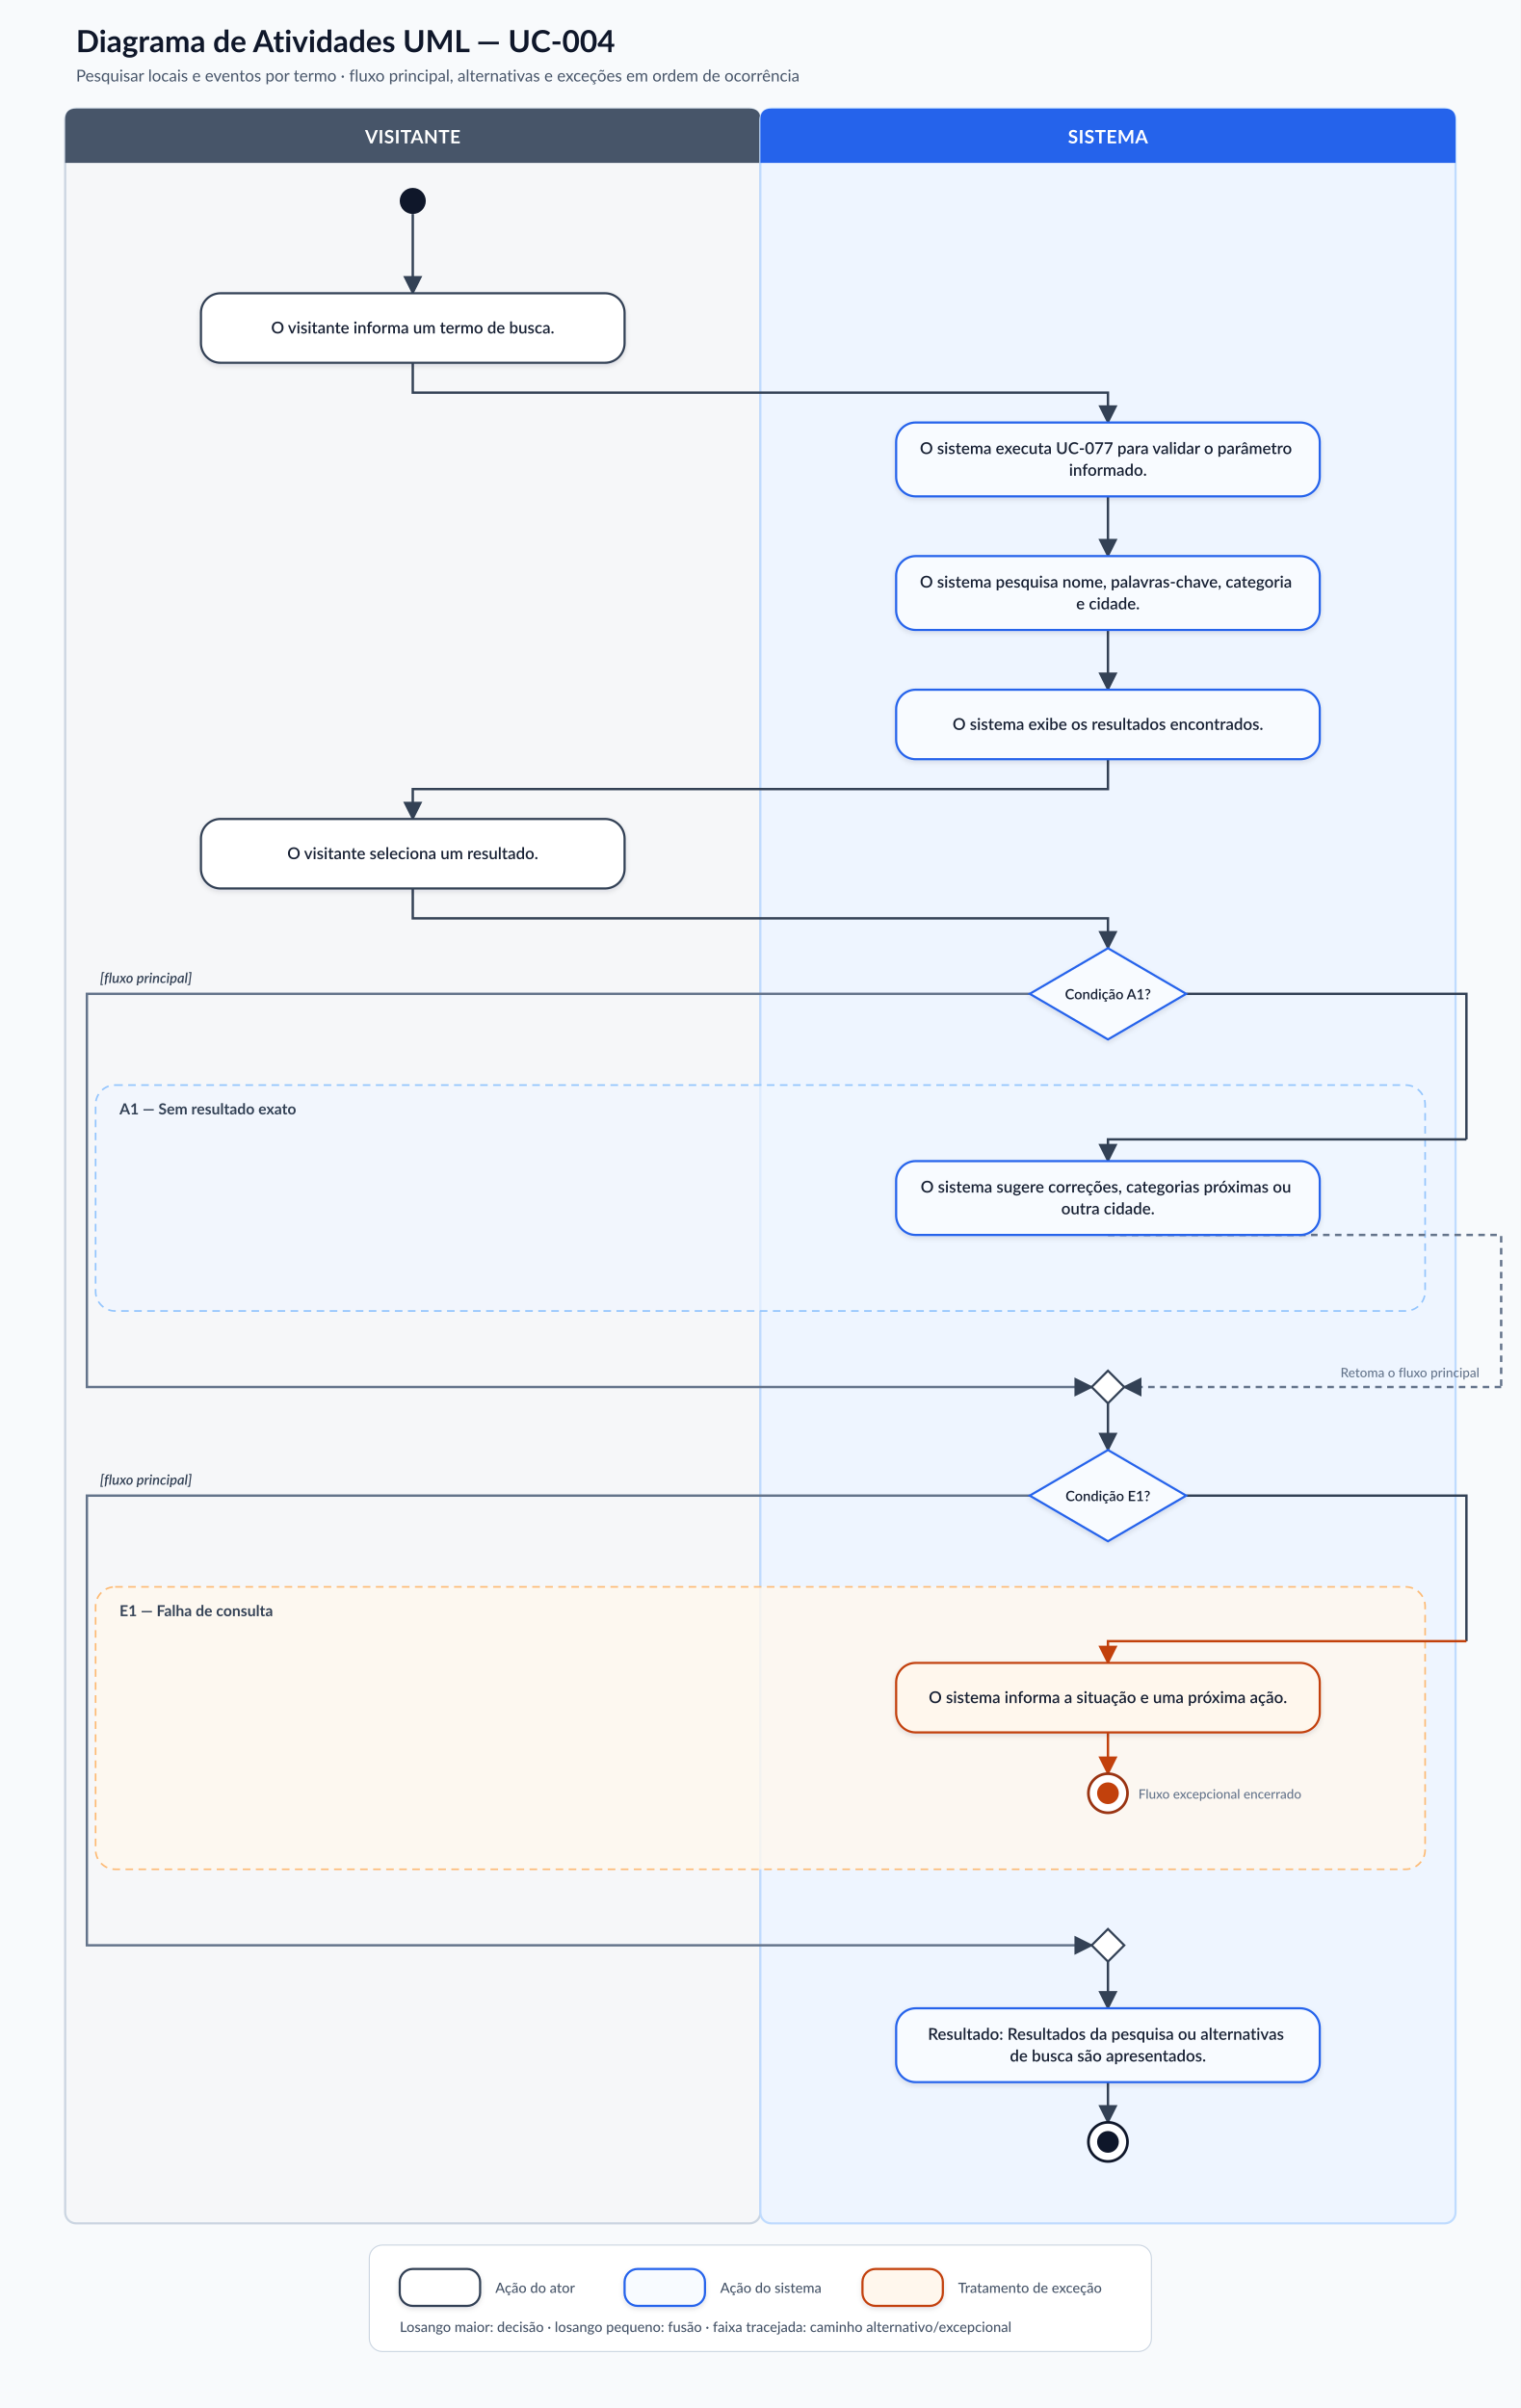
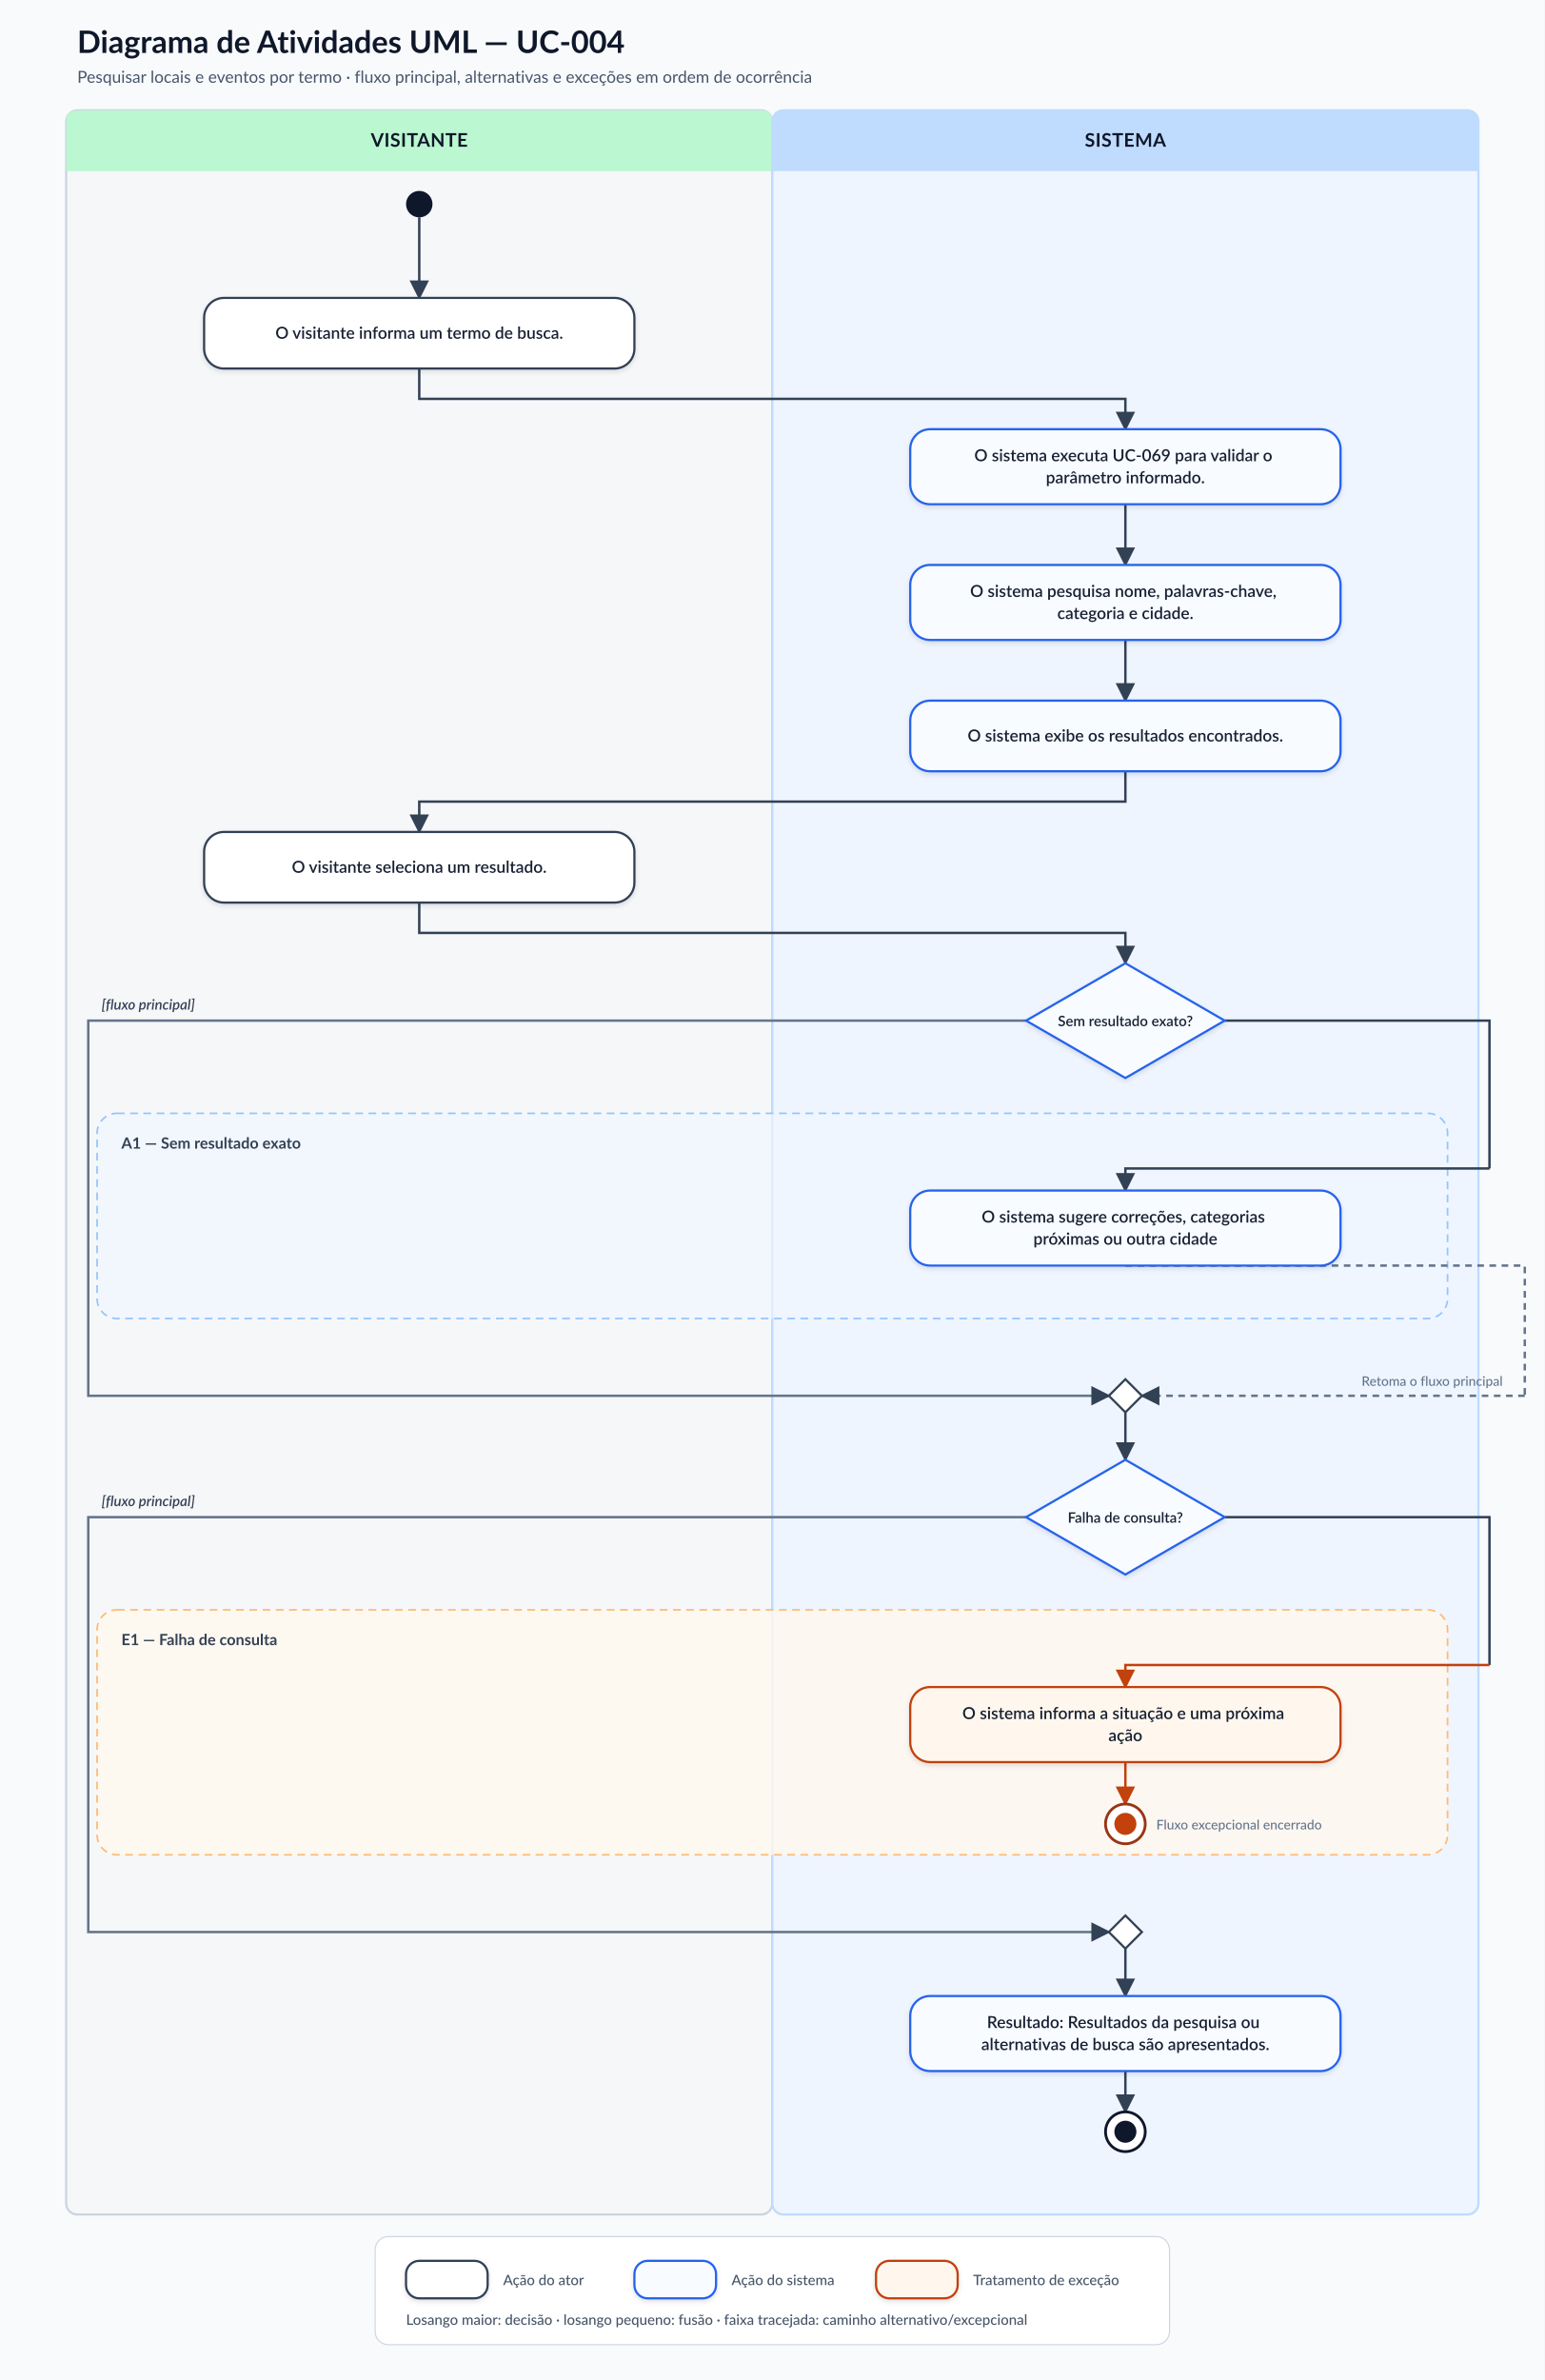
- <svg xmlns="http://www.w3.org/2000/svg" width="1400" height="2217.0" viewBox="0 0 1400 2217.0" role="img" aria-labelledby="title desc">
+ <svg xmlns="http://www.w3.org/2000/svg" width="1400.0" height="2157.0" viewBox="0 0 1400.0 2157.0" role="img" aria-labelledby="title desc">
  <defs>
    <marker id="arrow" viewBox="0 0 10 10" refX="9" refY="5" markerWidth="8" markerHeight="8" orient="auto-start-reverse">
      <path d="M0 0 L10 5 L0 10 z" fill="#334155" />
    </marker>
    <marker id="error-arrow" viewBox="0 0 10 10" refX="9" refY="5" markerWidth="8" markerHeight="8" orient="auto-start-reverse">
      <path d="M0 0 L10 5 L0 10 z" fill="#c2410c" />
    </marker>
    <filter id="shadow" x="-15%" y="-20%" width="130%" height="150%">
      <feDropShadow dx="0" dy="2" stdDeviation="2.5" flood-color="#0f172a" flood-opacity="0.12" />
    </filter>
    <style>
      .title { font: 700 28px "Lato", "DejaVu Sans", sans-serif; fill: #0f172a; }
      .subtitle { font: 400 15px "Lato", "DejaVu Sans", sans-serif; fill: #475569; }
-       .lane-title { font: 700 17px "Lato", "DejaVu Sans", sans-serif; fill: #fff; letter-spacing: .35px; text-anchor: middle; }
+       .lane-title { font: 700 17px "Lato", "DejaVu Sans", sans-serif; fill: #0f172a; letter-spacing: .35px; text-anchor: middle; }
      .node { fill: #fff; stroke: #334155; stroke-width: 2; filter: url(#shadow); }
      .system-node { fill: #f8fbff; stroke: #2563eb; }
      .exception-node { fill: #fff7ed; stroke: #c2410c; }
      .decision { filter: url(#shadow); }
      .merge { fill: #fff; stroke: #334155; stroke-width: 2; }
      .text { font: 600 15px "Lato", "DejaVu Sans", sans-serif; fill: #172033; }
      .small { font: 600 13px "Lato", "DejaVu Sans", sans-serif; fill: #172033; }
      .guard { font: italic 600 13px "Lato", "DejaVu Sans", sans-serif; fill: #334155; }
      .branch-code { font: 700 14px "Lato", "DejaVu Sans", sans-serif; fill: #334155; }
      .result-label { font: 500 12px "Lato", "DejaVu Sans", sans-serif; fill: #64748b; }
      .flow, .main-flow, .error-flow, .return-flow, .branch-bus { fill: none; stroke: #334155; stroke-width: 2.2; marker-end: url(#arrow); }
      .main-flow { stroke: #64748b; }
      .error-flow { stroke: #c2410c; marker-end: url(#error-arrow); }
      .return-flow { stroke: #64748b; stroke-dasharray: 6 5; }
      .branch-bus.no-arrow, .return-flow.no-arrow { marker-end: none; }
      .alternative-band { fill: #eff6ff; fill-opacity: .66; stroke: #93c5fd; stroke-width: 1.5; stroke-dasharray: 7 5; }
      .exception-band { fill: #fff7ed; fill-opacity: .82; stroke: #fdba74; stroke-width: 1.5; stroke-dasharray: 7 5; }
      .legend { font: 500 13px "Lato", "DejaVu Sans", sans-serif; fill: #475569; }
    </style>
  </defs>
-   <rect width="1400" height="2217.0" fill="#f8fafc" />
+   <rect width="1400.0" height="2157.0" fill="#f8fafc" />
  <text class="title" x="70" y="48">Diagrama de Atividades UML — UC-004</text>
  <text class="subtitle" x="70" y="75">Pesquisar locais e eventos por termo · fluxo principal, alternativas e exceções em ordem de ocorrência</text>
-   <rect x="60.0" y="100" width="640.0" height="1947.0" rx="10" fill="#f6f7f9" stroke="#cbd5e1" stroke-width="2" />
-   <path d="M70.0 100 H690.0 Q700.0 100 700.0 110 V150 H60.0 V110 Q60.0 100 70.0 100 Z" fill="#475569" />
-   <text class="lane-title" x="380.0" y="132">VISITANTE</text>
-   <rect x="700.0" y="100" width="640.0" height="1947.0" rx="10" fill="#eef5ff" stroke="#bfdbfe" stroke-width="2" />
-   <path d="M710.0 100 H1330.0 Q1340.0 100 1340.0 110 V150 H700.0 V110 Q700.0 100 710.0 100 Z" fill="#2563eb" />
-   <text class="lane-title" x="1020.0" y="132">SISTEMA</text>
-   <rect class="alternative-band" x="88" y="999.0" width="1224.0" height="208.0" rx="18" />
-   <rect class="exception-band" x="88" y="1461.0" width="1224.0" height="260.0" rx="18" />
+   <rect x="60.0" y="100" width="640.0" height="1907.0" rx="10" fill="#f6f7f9" stroke="#cbd5e1" stroke-width="2" />
+   <path d="M70.0 100 H690.0 Q700.0 100 700.0 110 V155 H60.0 V110 Q60.0 100 70.0 100 Z" fill="#BBF7D0" />
+   <text class="lane-title" x="380.0" y="133.0" text-anchor="middle">
+     <tspan x="380.0" y="133.0">VISITANTE</tspan>
+   </text>
+   <rect x="700.0" y="100" width="640.0" height="1907.0" rx="10" fill="#eef5ff" stroke="#bfdbfe" stroke-width="2" />
+   <path d="M710.0 100 H1330.0 Q1340.0 100 1340.0 110 V155 H700.0 V110 Q700.0 100 710.0 100 Z" fill="#BFDBFE" />
+   <text class="lane-title" x="1020.0" y="133.0" text-anchor="middle">
+     <tspan x="1020.0" y="133.0">SISTEMA</tspan>
+   </text>
+   <rect class="alternative-band" x="88" y="1009.0" width="1224.0" height="186.0" rx="18" />
+   <rect class="exception-band" x="88" y="1459.0" width="1224.0" height="222.0" rx="18" />
  <path class="flow" d="M380.0 197.0 V270.0" />
  <path class="flow" d="M380.0 334.0 V361.5 H1020.0 V389.0" />
  <path class="flow" d="M1020.0 457.0 V512.0" />
  <path class="flow" d="M1020.0 580.0 V635.0" />
  <path class="flow" d="M1020.0 699.0 V726.5 H380.0 V754.0" />
  <path class="flow" d="M380.0 818.0 V845.5 H1020.0 V873.0" />
-   <path class="main-flow" d="M948.0 915.0 H80.0 V1277.0 H1005.0" />
-   <path class="branch-bus no-arrow" d="M1092.0 915.0 H1350.0 V1049.0" />
-   <path class="flow" d="M1350.0 1049.0 H1020.0 V1069.0" />
-   <path class="return-flow no-arrow" d="M1020.0 1137.0 H1382.0 V1277.0" />
-   <path class="return-flow" d="M1382.0 1277.0 H1035.0" />
-   <path class="flow" d="M1020.0 1292.0 V1335.0" />
-   <path class="main-flow" d="M948.0 1377.0 H80.0 V1791.0 H1005.0" />
-   <path class="branch-bus no-arrow" d="M1092.0 1377.0 H1350.0 V1511.0" />
-   <path class="error-flow" d="M1350.0 1511.0 H1020.0 V1531.0" />
-   <path class="error-flow" d="M1020.0 1595.0 V1633.0" />
-   <path class="flow" d="M1020.0 1806.0 V1849.0" />
-   <path class="flow" d="M1020.0 1917.0 V1954.0" />
+   <path class="branch-bus no-arrow" d="M1110.0 925.0 H1350.0 V1059.0" />
+   <path class="flow" d="M1350.0 1059.0 H1020.0 V1079.0" />
+   <path class="main-flow" d="M930.0 925.0 H80.0 V1265.0 H1005.0" />
+   <path class="return-flow no-arrow" d="M1020.0 1147.0 H1382.0 V1265.0" />
+   <path class="return-flow" d="M1382.0 1265.0 H1035.0" />
+   <path class="flow" d="M1020.0 1280.0 V1323.0" />
+   <path class="branch-bus no-arrow" d="M1110.0 1375.0 H1350.0 V1509.0" />
+   <path class="error-flow" d="M1350.0 1509.0 H1020.0 V1529.0" />
+   <path class="main-flow" d="M930.0 1375.0 H80.0 V1751.0 H1005.0" />
+   <path class="error-flow" d="M1020.0 1597.0 V1635.0" />
+   <path class="flow" d="M1020.0 1766.0 V1809.0" />
+   <path class="flow" d="M1020.0 1877.0 V1914.0" />
  <circle cx="380.0" cy="185" r="12" fill="#0f172a" />
  <rect class="node" x="185.0" y="270.0" width="390.0" height="64.0" rx="18" />
  <text class="text" x="380.0" y="307.0" text-anchor="middle">
    <tspan x="380.0" y="307.0">O visitante informa um termo de busca.</tspan>
  </text>
  <rect class="node system-node" x="825.0" y="389.0" width="390.0" height="68.0" rx="18" />
  <text class="text" x="1020.0" y="418.0" text-anchor="middle">
-     <tspan x="1020.0" y="418.0">O sistema executa UC-077 para validar o parâmetro</tspan>
-     <tspan x="1020.0" y="438.0">informado.</tspan>
+     <tspan x="1020.0" y="418.0">O sistema executa UC-069 para validar o</tspan>
+     <tspan x="1020.0" y="438.0">parâmetro informado.</tspan>
  </text>
  <rect class="node system-node" x="825.0" y="512.0" width="390.0" height="68.0" rx="18" />
  <text class="text" x="1020.0" y="541.0" text-anchor="middle">
-     <tspan x="1020.0" y="541.0">O sistema pesquisa nome, palavras-chave, categoria</tspan>
-     <tspan x="1020.0" y="561.0">e cidade.</tspan>
+     <tspan x="1020.0" y="541.0">O sistema pesquisa nome, palavras-chave,</tspan>
+     <tspan x="1020.0" y="561.0">categoria e cidade.</tspan>
  </text>
  <rect class="node system-node" x="825.0" y="635.0" width="390.0" height="64.0" rx="18" />
  <text class="text" x="1020.0" y="672.0" text-anchor="middle">
    <tspan x="1020.0" y="672.0">O sistema exibe os resultados encontrados.</tspan>
  </text>
  <rect class="node" x="185.0" y="754.0" width="390.0" height="64.0" rx="18" />
  <text class="text" x="380.0" y="791.0" text-anchor="middle">
    <tspan x="380.0" y="791.0">O visitante seleciona um resultado.</tspan>
  </text>
-   <polygon class="node system-node decision" points="1020.0,873.0 1092.0,915.0 1020.0,957.0 948.0,915.0" />
-   <text class="small" x="1020.0" y="920.0" text-anchor="middle">
-     <tspan x="1020.0" y="920.0">Condição A1?</tspan>
+   <polygon class="node system-node decision" points="1020.0,873.0 1110.0,925.0 1020.0,977.0 930.0,925.0" />
+   <text class="small" x="1020.0" y="930.0" text-anchor="middle">
+     <tspan x="1020.0" y="930.0">Sem resultado exato?</tspan>
  </text>
-   <rect class="node system-node" x="825.0" y="1069.0" width="390.0" height="68.0" rx="18" />
-   <text class="text" x="1020.0" y="1098.0" text-anchor="middle">
-     <tspan x="1020.0" y="1098.0">O sistema sugere correções, categorias próximas ou</tspan>
-     <tspan x="1020.0" y="1118.0">outra cidade.</tspan>
+   <rect class="node system-node" x="825.0" y="1079.0" width="390.0" height="68.0" rx="18" />
+   <text class="text" x="1020.0" y="1108.0" text-anchor="middle">
+     <tspan x="1020.0" y="1108.0">O sistema sugere correções, categorias</tspan>
+     <tspan x="1020.0" y="1128.0">próximas ou outra cidade</tspan>
  </text>
-   <polygon class="merge" points="1020.0,1262.0 1035.0,1277.0 1020.0,1292.0 1005.0,1277.0" />
-   <polygon class="node system-node decision" points="1020.0,1335.0 1092.0,1377.0 1020.0,1419.0 948.0,1377.0" />
-   <text class="small" x="1020.0" y="1382.0" text-anchor="middle">
-     <tspan x="1020.0" y="1382.0">Condição E1?</tspan>
+   <polygon class="merge" points="1020.0,1250.0 1035.0,1265.0 1020.0,1280.0 1005.0,1265.0" />
+   <polygon class="node system-node decision" points="1020.0,1323.0 1110.0,1375.0 1020.0,1427.0 930.0,1375.0" />
+   <text class="small" x="1020.0" y="1380.0" text-anchor="middle">
+     <tspan x="1020.0" y="1380.0">Falha de consulta?</tspan>
  </text>
-   <rect class="node exception-node" x="825.0" y="1531.0" width="390.0" height="64.0" rx="18" />
-   <text class="text" x="1020.0" y="1568.0" text-anchor="middle">
-     <tspan x="1020.0" y="1568.0">O sistema informa a situação e uma próxima ação.</tspan>
+   <rect class="node exception-node" x="825.0" y="1529.0" width="390.0" height="68.0" rx="18" />
+   <text class="text" x="1020.0" y="1558.0" text-anchor="middle">
+     <tspan x="1020.0" y="1558.0">O sistema informa a situação e uma próxima</tspan>
+     <tspan x="1020.0" y="1578.0">ação</tspan>
  </text>
-   <circle cx="1020.0" cy="1651.0" r="18" fill="#fff" stroke="#9a3412" stroke-width="2.5" />
-   <circle cx="1020.0" cy="1651.0" r="10" fill="#c2410c" />
-   <polygon class="merge" points="1020.0,1776.0 1035.0,1791.0 1020.0,1806.0 1005.0,1791.0" />
-   <rect class="node system-node" x="825.0" y="1849.0" width="390.0" height="68.0" rx="18" />
-   <text class="text" x="1020.0" y="1878.0" text-anchor="middle">
-     <tspan x="1020.0" y="1878.0">Resultado: Resultados da pesquisa ou alternativas</tspan>
-     <tspan x="1020.0" y="1898.0">de busca são apresentados.</tspan>
+   <circle cx="1020.0" cy="1653.0" r="18" fill="#fff" stroke="#9a3412" stroke-width="2.5" />
+   <circle cx="1020.0" cy="1653.0" r="10" fill="#c2410c" />
+   <polygon class="merge" points="1020.0,1736.0 1035.0,1751.0 1020.0,1766.0 1005.0,1751.0" />
+   <rect class="node system-node" x="825.0" y="1809.0" width="390.0" height="68.0" rx="18" />
+   <text class="text" x="1020.0" y="1838.0" text-anchor="middle">
+     <tspan x="1020.0" y="1838.0">Resultado: Resultados da pesquisa ou</tspan>
+     <tspan x="1020.0" y="1858.0">alternativas de busca são apresentados.</tspan>
  </text>
-   <circle cx="1020.0" cy="1972.0" r="18" fill="#fff" stroke="#0f172a" stroke-width="2.5" />
-   <circle cx="1020.0" cy="1972.0" r="10" fill="#0f172a" />
-   <text class="branch-code" x="110" y="1026.0">
-     <tspan x="110" y="1026.0">A1 — Sem resultado exato</tspan>
+   <circle cx="1020.0" cy="1932.0" r="18" fill="#fff" stroke="#0f172a" stroke-width="2.5" />
+   <circle cx="1020.0" cy="1932.0" r="10" fill="#0f172a" />
+   <text class="result-label" x="1362.0" y="1256.0" text-anchor="end">Retoma o fluxo principal</text>
+   <text class="branch-code" x="110.0" y="1041.0" text-anchor="start">
+     <tspan x="110.0" y="1041.0">A1 — Sem resultado exato</tspan>
  </text>
-   <text class="guard" x="92" y="905.0">[fluxo principal]</text>
-   <text class="result-label" x="1362.0" y="1268.0" text-anchor="end">Retoma o fluxo principal</text>
-   <text class="branch-code" x="110" y="1488.0">
-     <tspan x="110" y="1488.0">E1 — Falha de consulta</tspan>
+   <text class="guard" x="92" y="915.0">[fluxo principal]</text>
+   <text class="result-label" x="1048.0" y="1658.0">Fluxo excepcional encerrado</text>
+   <text class="branch-code" x="110.0" y="1491.0" text-anchor="start">
+     <tspan x="110.0" y="1491.0">E1 — Falha de consulta</tspan>
  </text>
-   <text class="guard" x="92" y="1367.0">[fluxo principal]</text>
-   <text class="result-label" x="1048.0" y="1656.0">Fluxo excepcional encerrado</text>
-   <g transform="translate(340.0 2067.0)">
+   <text class="guard" x="92" y="1365.0">[fluxo principal]</text>
+   <g transform="translate(340.0 2027.0)">
    <rect x="0" y="0" width="720" height="98" rx="12" fill="#fff" stroke="#cbd5e1" />
    <rect class="node" x="28" y="22" width="74" height="34" rx="12" />
    <text class="legend" x="116" y="44">Ação do ator</text>
    <rect class="node system-node" x="235" y="22" width="74" height="34" rx="12" />
    <text class="legend" x="323" y="44">Ação do sistema</text>
    <rect class="node exception-node" x="454" y="22" width="74" height="34" rx="12" />
    <text class="legend" x="542" y="44">Tratamento de exceção</text>
    <text class="legend" x="28" y="80">Losango maior: decisão · losango pequeno: fusão · faixa tracejada: caminho alternativo/excepcional</text>
  </g>
</svg>
